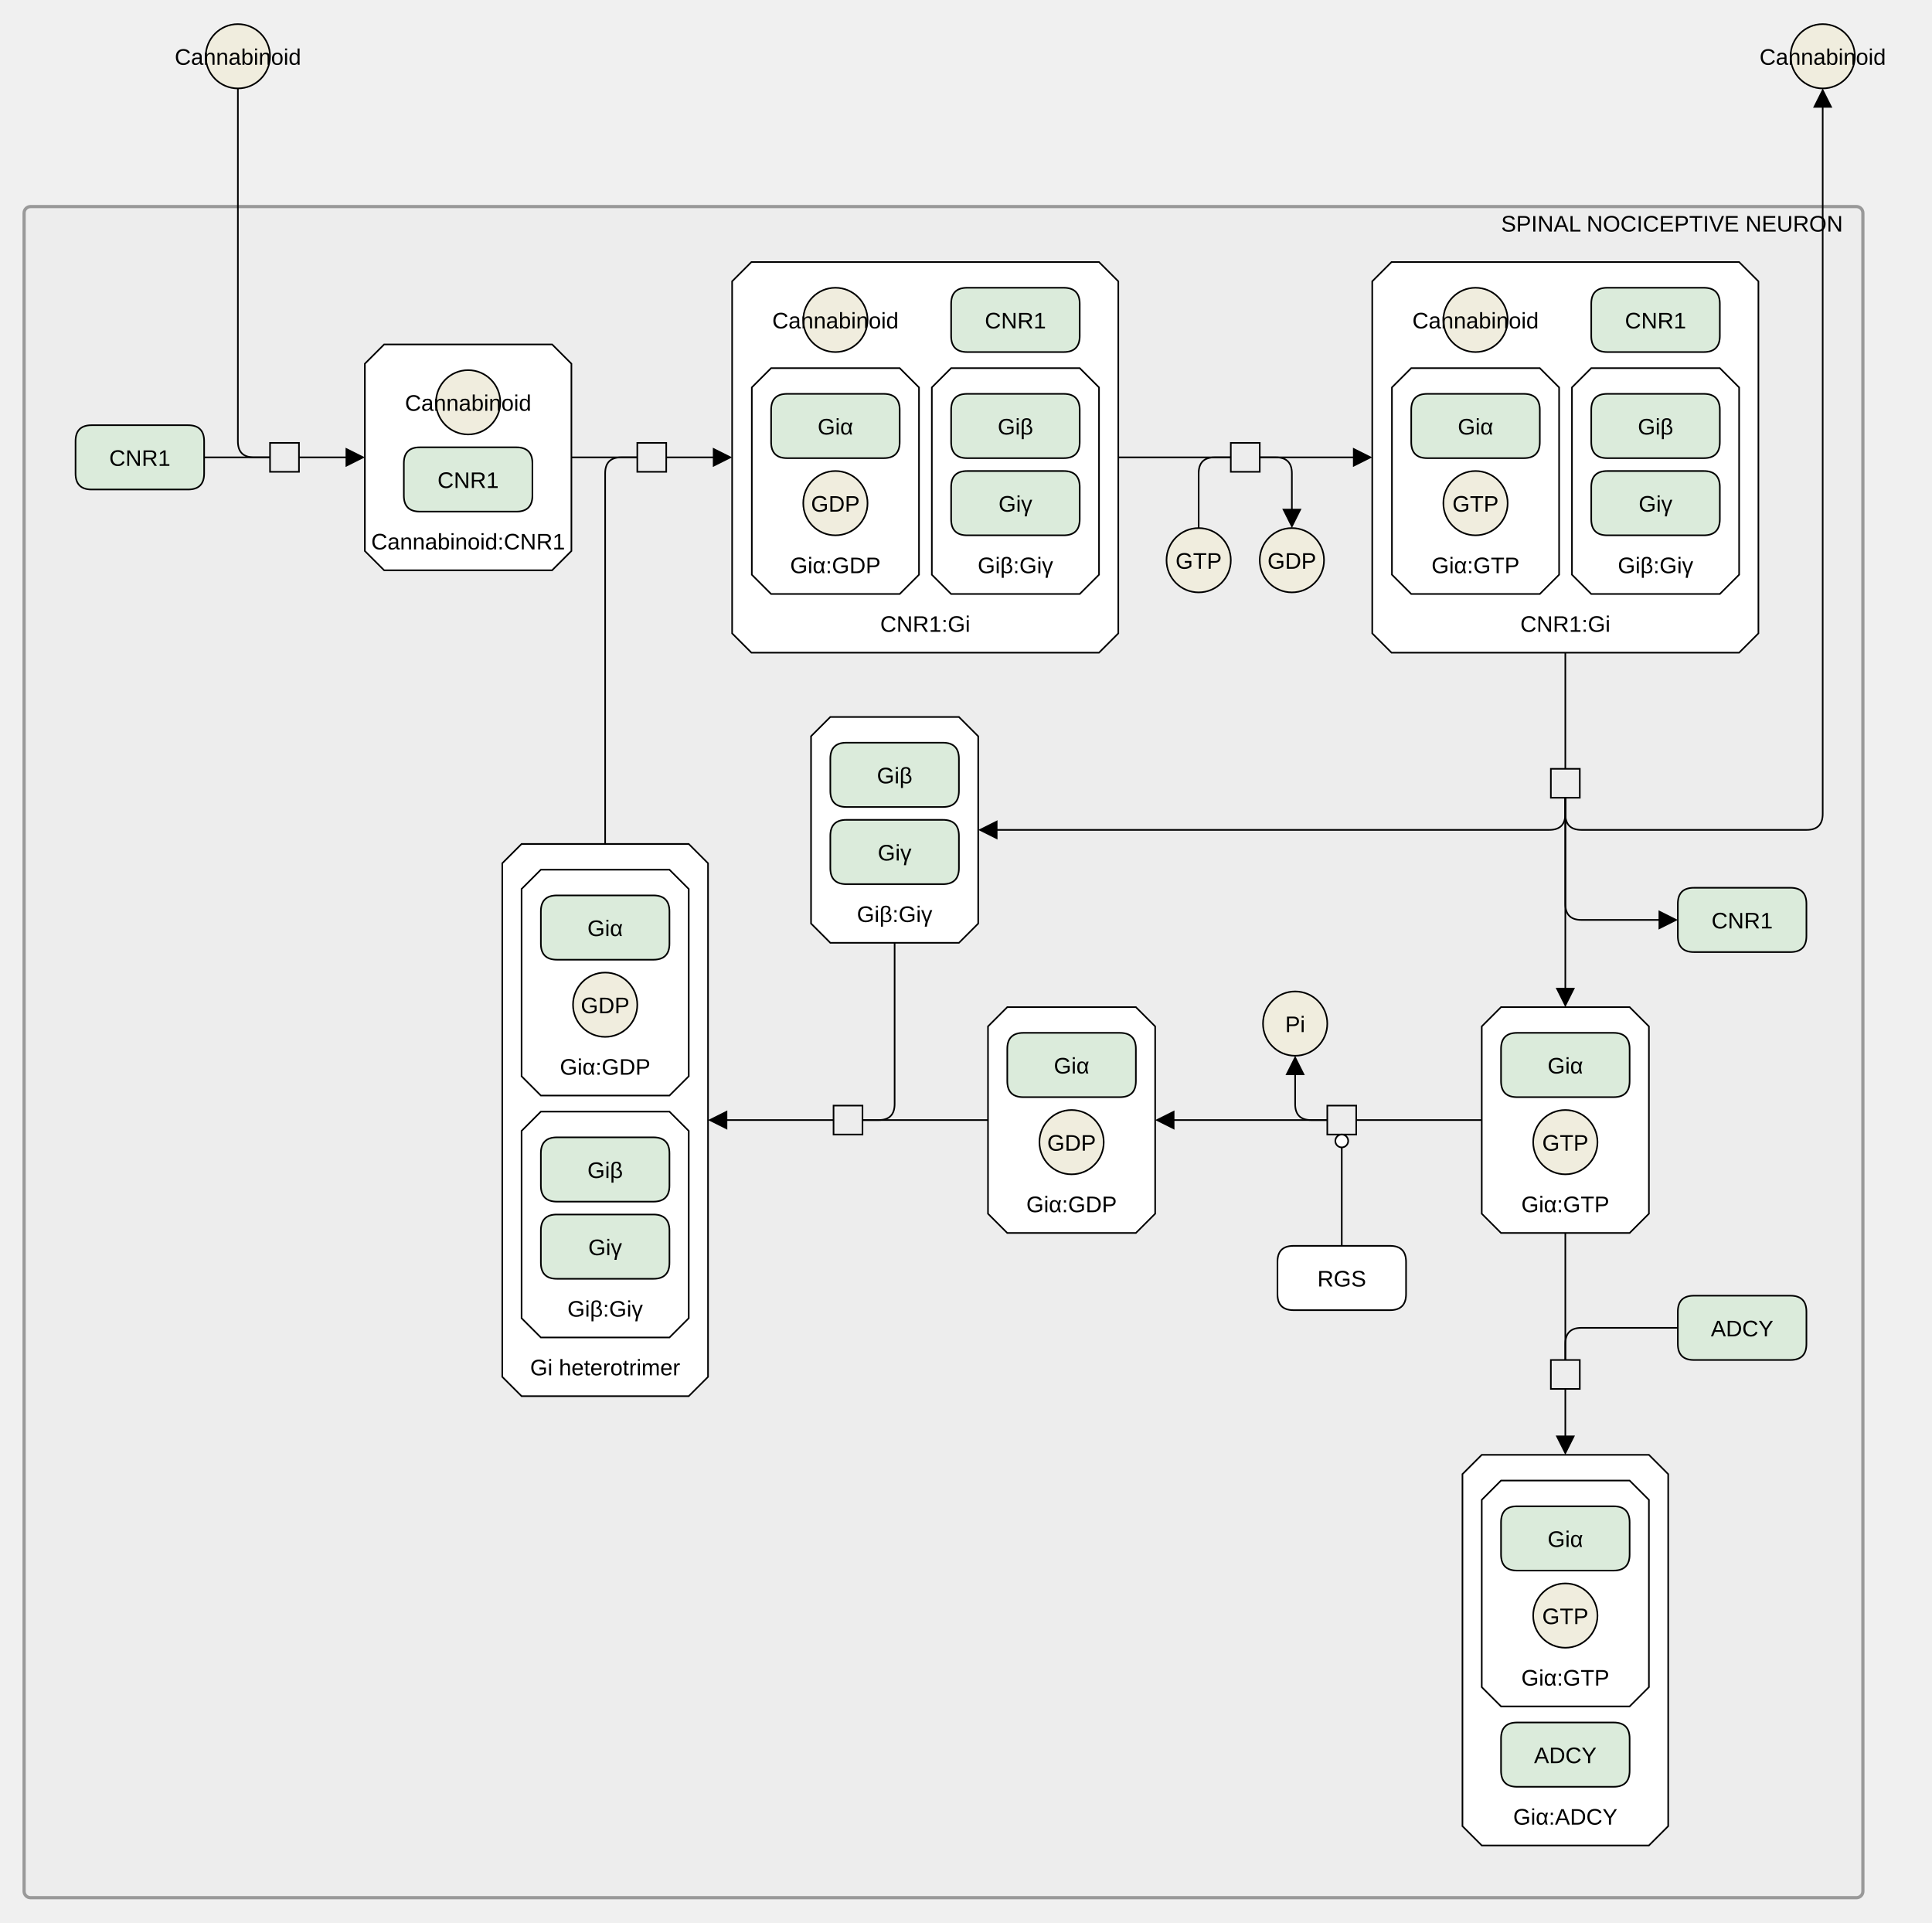
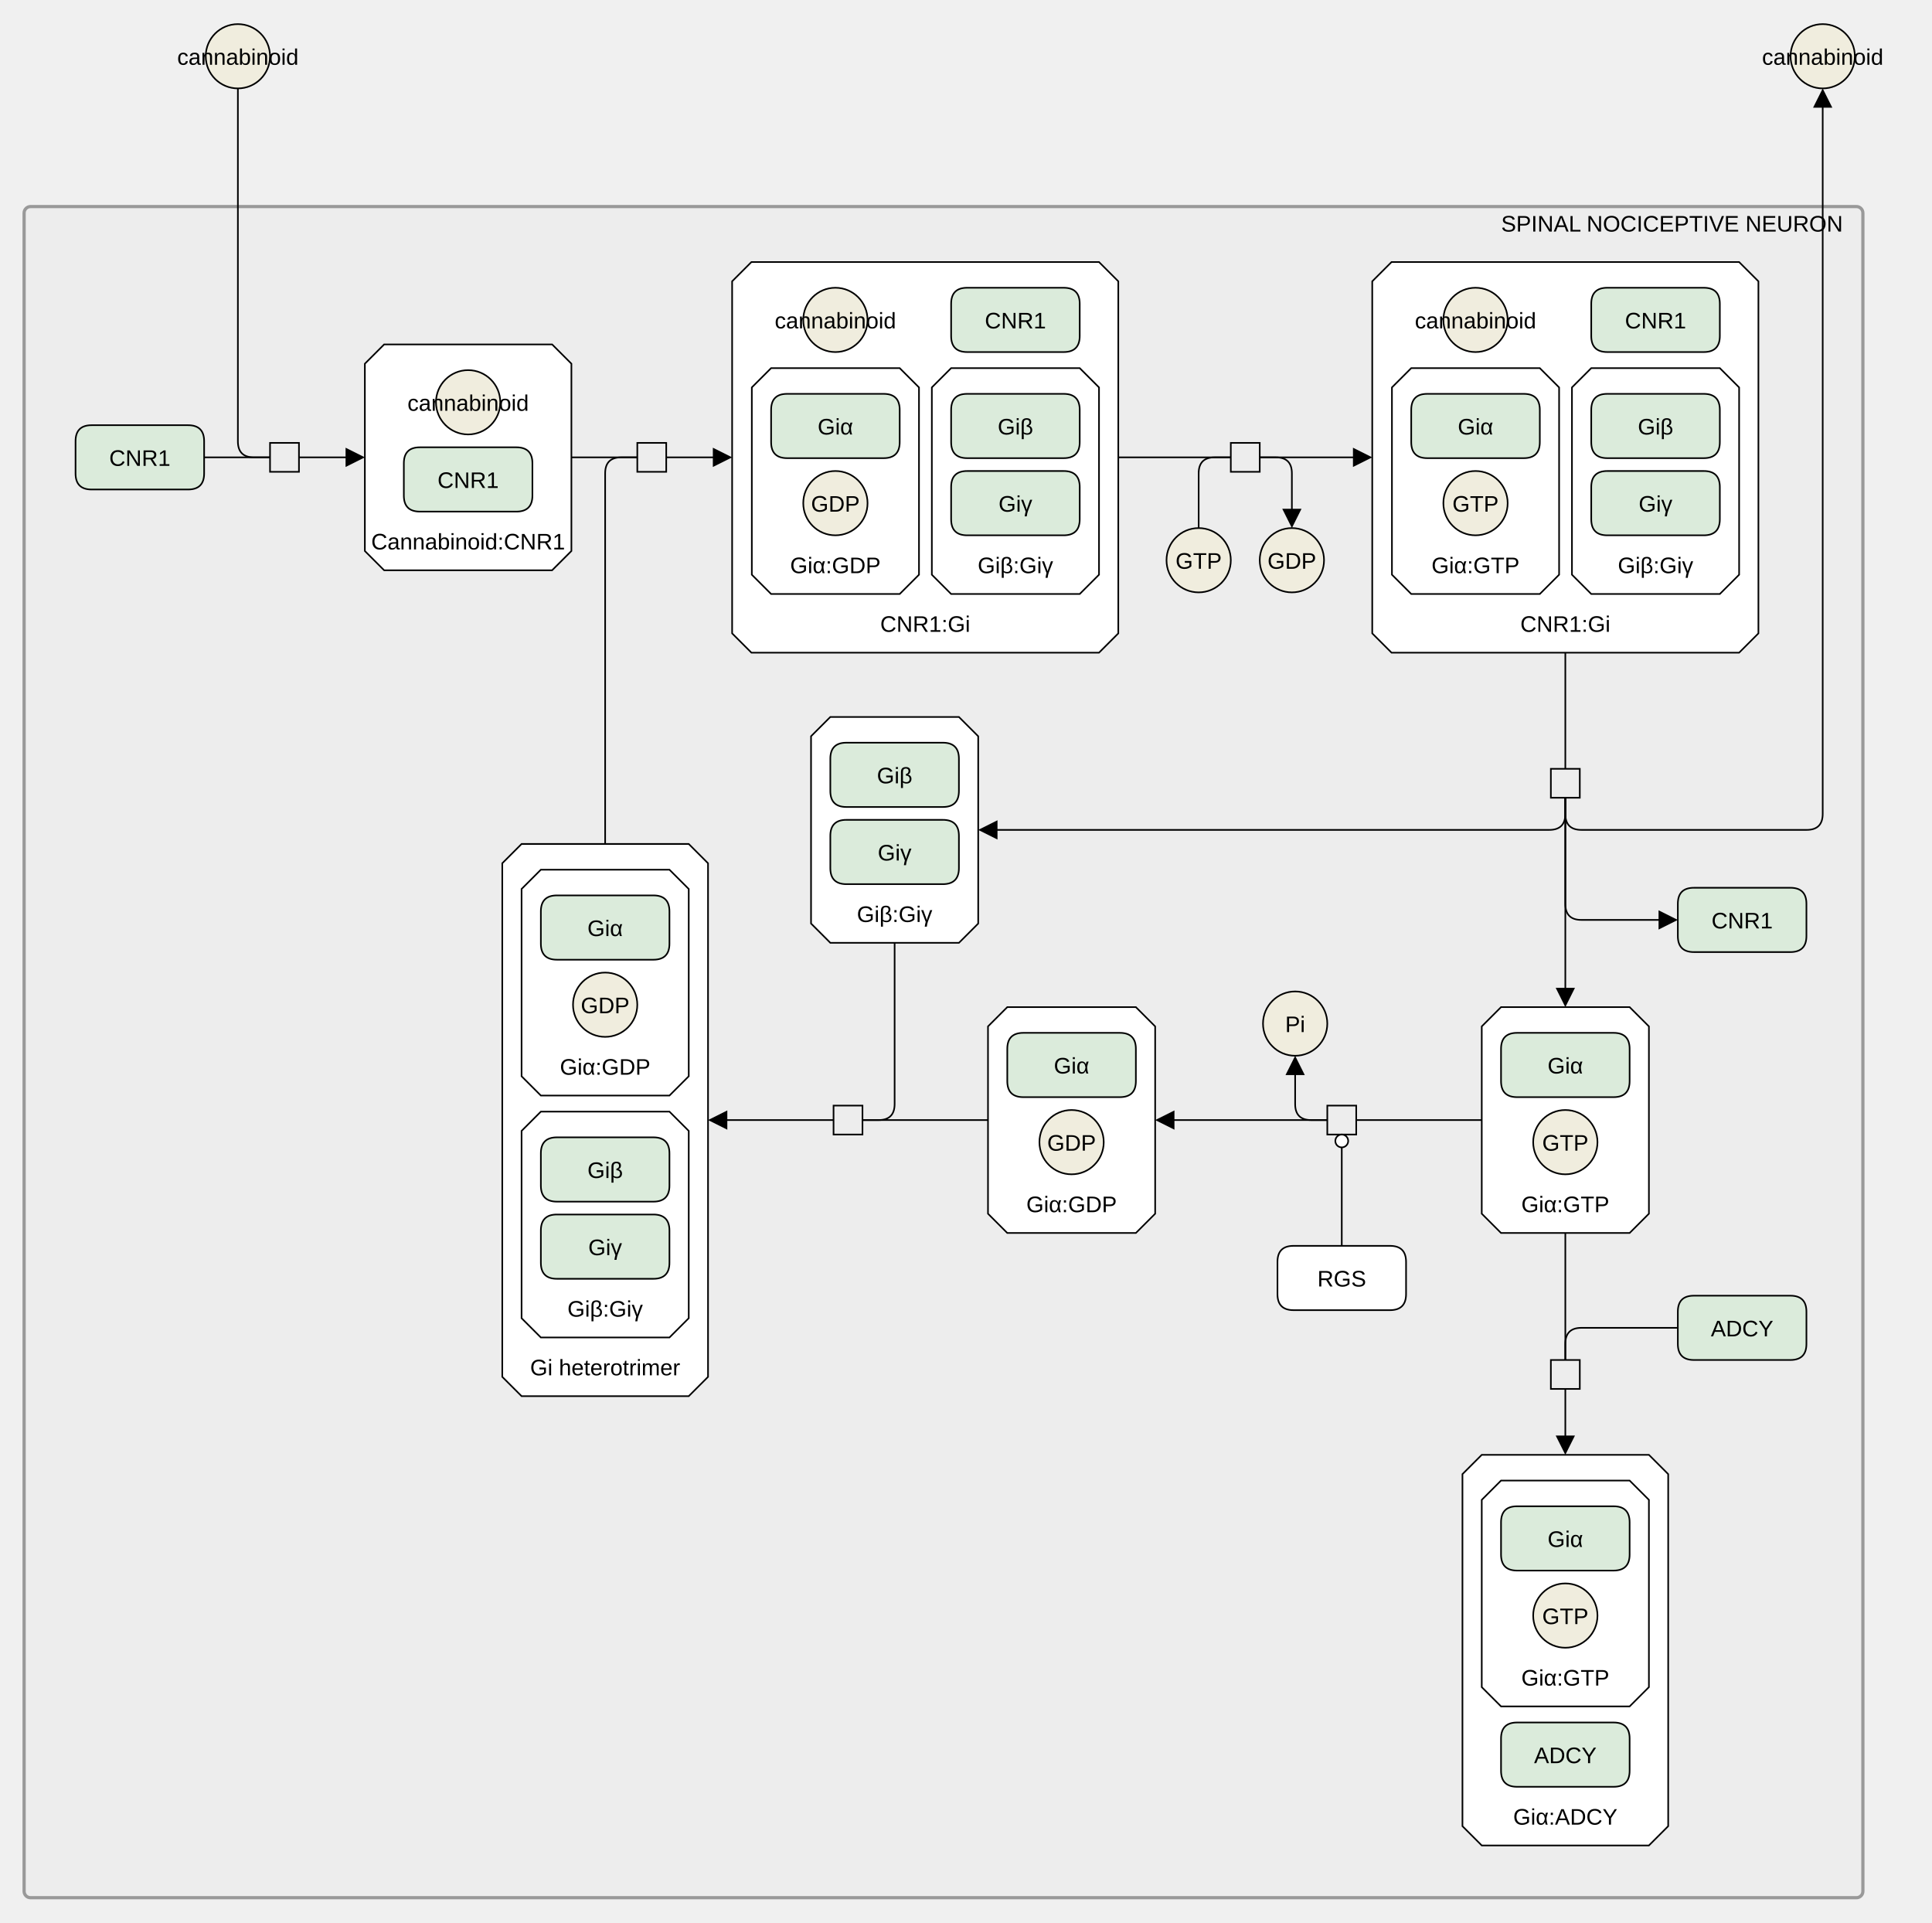
<svg xmlns="http://www.w3.org/2000/svg" width="1202" height="1196" viewBox="0 0 1202 1196" stroke-linecap="butt" stroke-miterlimit="10">
  <g transform="translate(-25,-25)">
    <path d="M40 157.5 C40 155.291 41.791 153.5 44 153.5 L1180 153.5 C1182.209 153.5 1184 155.291 1184 157.5 L1184 1201.5 C1184 1203.709 1182.209 1205.5 1180 1205.5 L44 1205.5 C41.791 1205.5 40 1203.709 40 1201.5 Z" fill="#999999" fill-opacity="0.031" stroke="none" />
    <path d="M40 157.5 C40 155.291 41.791 153.5 44 153.5 L1180 153.5 C1182.209 153.5 1184 155.291 1184 157.5 L1184 1201.5 C1184 1203.709 1182.209 1205.5 1180 1205.5 L44 1205.5 C41.791 1205.5 40 1203.709 40 1201.5 Z" fill="none" stroke="#999999" stroke-width="2" />
    <text x="1065.25" y="169.041" text-anchor="middle" font-family="'Dialog', Arial, Helvetica, sans-serif" font-size="14" fill="#000000" stroke="none" xml:space="preserve">SPINAL NOCICEPTIVE NEURON</text>
    <path d="M492.5 188 L708.75 188 L720.75 200 L720.75 419 L708.75 431 L492.5 431 L480.5 419 L480.5 200 Z" fill="#FFFFFF" stroke="none" />
    <path d="M492.5 188 L708.75 188 L720.75 200 L720.75 419 L708.75 431 L492.5 431 L480.5 419 L480.5 200 Z" fill="none" stroke="#000000" />
    <text x="600.625" y="418.041" text-anchor="middle" font-family="'Dialog', Arial, Helvetica, sans-serif" font-size="14" fill="#000000" stroke="none" xml:space="preserve">CNR1:Gi</text>
    <path d="M504.75 254 L584.75 254 L596.75 266 L596.75 382.5 L584.75 394.5 L504.75 394.5 L492.75 382.5 L492.75 266 Z" fill="#FFFFFF" stroke="none" />
    <path d="M504.75 254 L584.75 254 L596.75 266 L596.75 382.5 L584.75 394.5 L504.75 394.5 L492.75 382.5 L492.75 266 Z" fill="none" stroke="#000000" />
    <text x="544.75" y="381.541" text-anchor="middle" font-family="'Dialog', Arial, Helvetica, sans-serif" font-size="14" fill="#000000" stroke="none" xml:space="preserve">Giα:GDP</text>
    <path d="M504.75 280 Q504.75 270 514.75 270 L574.75 270 Q584.75 270 584.75 280 L584.75 300 Q584.75 310 574.75 310 L514.75 310 Q504.75 310 504.75 300 Z" fill="#DBEBDB" stroke="none" />
    <path d="M504.75 280 Q504.75 270 514.75 270 L574.75 270 Q584.75 270 584.75 280 L584.75 300 Q584.75 310 574.75 310 L514.75 310 Q504.75 310 504.75 300 Z" fill="none" stroke="#000000" />
    <text x="544.75" y="295.291" text-anchor="middle" font-family="'Dialog', Arial, Helvetica, sans-serif" font-size="14" fill="#000000" stroke="none" xml:space="preserve">Giα</text>
    <path d="M524.75 338 C524.75 326.954 533.704 318 544.75 318 L544.75 318 C555.796 318 564.75 326.954 564.75 338 L564.75 338 C564.75 349.046 555.796 358 544.75 358 L544.75 358 C533.704 358 524.75 349.046 524.75 338 Z" fill="#F0EDDE" stroke="none" />
    <path d="M524.75 338 C524.75 326.954 533.704 318 544.75 318 L544.75 318 C555.796 318 564.75 326.954 564.75 338 L564.75 338 C564.75 349.046 555.796 358 544.75 358 L544.75 358 C533.704 358 524.75 349.046 524.75 338 Z" fill="none" stroke="#000000" />
    <text x="544.75" y="343.291" text-anchor="middle" font-family="'Dialog', Arial, Helvetica, sans-serif" font-size="14" fill="#000000" stroke="none" xml:space="preserve">GDP</text>
    <path d="M616.75 254 L696.75 254 L708.75 266 L708.75 382.5 L696.75 394.5 L616.75 394.5 L604.75 382.5 L604.75 266 Z" fill="#FFFFFF" stroke="none" />
    <path d="M616.75 254 L696.75 254 L708.75 266 L708.75 382.5 L696.75 394.5 L616.75 394.5 L604.75 382.5 L604.75 266 Z" fill="none" stroke="#000000" />
    <text x="656.75" y="381.541" text-anchor="middle" font-family="'Dialog', Arial, Helvetica, sans-serif" font-size="14" fill="#000000" stroke="none" xml:space="preserve">Giβ:Giγ</text>
    <path d="M616.75 280 Q616.75 270 626.75 270 L686.75 270 Q696.75 270 696.75 280 L696.75 300 Q696.75 310 686.75 310 L626.75 310 Q616.75 310 616.75 300 Z" fill="#DBEBDB" stroke="none" />
    <path d="M616.75 280 Q616.75 270 626.75 270 L686.75 270 Q696.75 270 696.75 280 L696.75 300 Q696.75 310 686.75 310 L626.75 310 Q616.75 310 616.75 300 Z" fill="none" stroke="#000000" />
    <text x="656.75" y="295.291" text-anchor="middle" font-family="'Dialog', Arial, Helvetica, sans-serif" font-size="14" fill="#000000" stroke="none" xml:space="preserve">Giβ</text>
    <path d="M616.75 328 Q616.75 318 626.75 318 L686.75 318 Q696.75 318 696.75 328 L696.75 348 Q696.75 358 686.75 358 L626.75 358 Q616.75 358 616.75 348 Z" fill="#DBEBDB" stroke="none" />
    <path d="M616.75 328 Q616.75 318 626.75 318 L686.75 318 Q696.75 318 696.75 328 L696.75 348 Q696.75 358 686.75 358 L626.75 358 Q616.75 358 616.75 348 Z" fill="none" stroke="#000000" />
    <text x="656.75" y="343.291" text-anchor="middle" font-family="'Dialog', Arial, Helvetica, sans-serif" font-size="14" fill="#000000" stroke="none" xml:space="preserve">Giγ</text>
    <path d="M524.75 224 C524.75 212.954 533.704 204 544.75 204 L544.75 204 C555.796 204 564.75 212.954 564.75 224 L564.75 224 C564.75 235.046 555.796 244 544.75 244 L544.75 244 C533.704 244 524.75 235.046 524.75 224 Z" fill="#F0EDDE" stroke="none" />
    <path d="M524.75 224 C524.75 212.954 533.704 204 544.75 204 L544.75 204 C555.796 204 564.75 212.954 564.75 224 L564.75 224 C564.75 235.046 555.796 244 544.75 244 L544.75 244 C533.704 244 524.75 235.046 524.75 224 Z" fill="none" stroke="#000000" />
-     <text x="544.75" y="229.291" text-anchor="middle" font-family="'Dialog', Arial, Helvetica, sans-serif" font-size="14" fill="#000000" stroke="none" xml:space="preserve">Cannabinoid</text>
+     <text x="544.75" y="229.291" text-anchor="middle" font-family="'Dialog', Arial, Helvetica, sans-serif" font-size="14" fill="#000000" stroke="none" xml:space="preserve">cannabinoid</text>
    <path d="M616.75 214 Q616.75 204 626.75 204 L686.75 204 Q696.75 204 696.75 214 L696.75 234 Q696.75 244 686.75 244 L626.75 244 Q616.75 244 616.75 234 Z" fill="#DBEBDB" stroke="none" />
    <path d="M616.75 214 Q616.75 204 626.75 204 L686.75 204 Q696.75 204 696.75 214 L696.75 234 Q696.75 244 686.75 244 L626.75 244 Q616.75 244 616.75 234 Z" fill="none" stroke="#000000" />
    <text x="656.75" y="229.291" text-anchor="middle" font-family="'Dialog', Arial, Helvetica, sans-serif" font-size="14" fill="#000000" stroke="none" xml:space="preserve">CNR1</text>
    <path d="M264 239.25 L368.5 239.25 L380.5 251.25 L380.5 367.75 L368.5 379.75 L264 379.75 L252 367.75 L252 251.25 Z" fill="#FFFFFF" stroke="none" />
    <path d="M264 239.25 L368.5 239.25 L380.5 251.25 L380.5 367.75 L368.5 379.75 L264 379.75 L252 367.75 L252 251.25 Z" fill="none" stroke="#000000" />
    <text x="316.25" y="366.791" text-anchor="middle" font-family="'Dialog', Arial, Helvetica, sans-serif" font-size="14" fill="#000000" stroke="none" xml:space="preserve">Cannabinoid:CNR1</text>
    <path d="M296.25 275.25 C296.25 264.204 305.204 255.25 316.25 255.25 L316.25 255.25 C327.296 255.25 336.25 264.204 336.25 275.25 L336.25 275.25 C336.25 286.296 327.296 295.25 316.25 295.25 L316.25 295.25 C305.204 295.25 296.25 286.296 296.25 275.25 Z" fill="#F0EDDE" stroke="none" />
    <path d="M296.25 275.25 C296.25 264.204 305.204 255.25 316.25 255.25 L316.25 255.25 C327.296 255.25 336.25 264.204 336.25 275.25 L336.25 275.25 C336.25 286.296 327.296 295.25 316.25 295.25 L316.25 295.25 C305.204 295.25 296.25 286.296 296.25 275.25 Z" fill="none" stroke="#000000" />
-     <text x="316.25" y="280.541" text-anchor="middle" font-family="'Dialog', Arial, Helvetica, sans-serif" font-size="14" fill="#000000" stroke="none" xml:space="preserve">Cannabinoid</text>
+     <text x="316.25" y="280.541" text-anchor="middle" font-family="'Dialog', Arial, Helvetica, sans-serif" font-size="14" fill="#000000" stroke="none" xml:space="preserve">cannabinoid</text>
    <path d="M276.25 313.25 Q276.25 303.25 286.25 303.25 L346.25 303.25 Q356.25 303.25 356.25 313.25 L356.25 333.25 Q356.25 343.25 346.25 343.25 L286.25 343.25 Q276.25 343.25 276.25 333.25 Z" fill="#DBEBDB" stroke="none" />
    <path d="M276.25 313.25 Q276.25 303.25 286.25 303.25 L346.25 303.25 Q356.25 303.25 356.25 313.25 L356.25 333.25 Q356.25 343.25 346.25 343.25 L286.25 343.25 Q276.25 343.25 276.25 333.25 Z" fill="none" stroke="#000000" />
    <text x="316.25" y="328.541" text-anchor="middle" font-family="'Dialog', Arial, Helvetica, sans-serif" font-size="14" fill="#000000" stroke="none" xml:space="preserve">CNR1</text>
    <path d="M349.5 550 L453.5 550 L465.5 562 L465.5 881.5 L453.5 893.5 L349.5 893.5 L337.5 881.5 L337.5 562 Z" fill="#FFFFFF" stroke="none" />
    <path d="M349.5 550 L453.5 550 L465.5 562 L465.5 881.5 L453.5 893.5 L349.5 893.5 L337.5 881.5 L337.5 562 Z" fill="none" stroke="#000000" />
    <text x="401.5" y="880.541" text-anchor="middle" font-family="'Dialog', Arial, Helvetica, sans-serif" font-size="14" fill="#000000" stroke="none" xml:space="preserve">Gi heterotrimer</text>
    <path d="M361.5 566 L441.5 566 L453.5 578 L453.5 694.5 L441.5 706.5 L361.5 706.5 L349.5 694.5 L349.5 578 Z" fill="#FFFFFF" stroke="none" />
    <path d="M361.5 566 L441.5 566 L453.5 578 L453.5 694.5 L441.5 706.5 L361.5 706.5 L349.5 694.5 L349.5 578 Z" fill="none" stroke="#000000" />
    <text x="401.5" y="693.541" text-anchor="middle" font-family="'Dialog', Arial, Helvetica, sans-serif" font-size="14" fill="#000000" stroke="none" xml:space="preserve">Giα:GDP</text>
    <path d="M361.5 592 Q361.5 582 371.5 582 L431.5 582 Q441.5 582 441.5 592 L441.5 612 Q441.5 622 431.5 622 L371.5 622 Q361.5 622 361.5 612 Z" fill="#DBEBDB" stroke="none" />
    <path d="M361.5 592 Q361.5 582 371.5 582 L431.5 582 Q441.5 582 441.5 592 L441.5 612 Q441.5 622 431.5 622 L371.5 622 Q361.5 622 361.5 612 Z" fill="none" stroke="#000000" />
    <text x="401.5" y="607.291" text-anchor="middle" font-family="'Dialog', Arial, Helvetica, sans-serif" font-size="14" fill="#000000" stroke="none" xml:space="preserve">Giα</text>
    <path d="M381.5 650 C381.5 638.954 390.454 630 401.5 630 L401.5 630 C412.546 630 421.5 638.954 421.5 650 L421.5 650 C421.5 661.046 412.546 670 401.5 670 L401.5 670 C390.454 670 381.5 661.046 381.5 650 Z" fill="#F0EDDE" stroke="none" />
    <path d="M381.5 650 C381.5 638.954 390.454 630 401.5 630 L401.5 630 C412.546 630 421.5 638.954 421.5 650 L421.5 650 C421.5 661.046 412.546 670 401.5 670 L401.5 670 C390.454 670 381.5 661.046 381.5 650 Z" fill="none" stroke="#000000" />
    <text x="401.5" y="655.291" text-anchor="middle" font-family="'Dialog', Arial, Helvetica, sans-serif" font-size="14" fill="#000000" stroke="none" xml:space="preserve">GDP</text>
    <path d="M361.5 716.5 L441.5 716.5 L453.5 728.5 L453.5 845 L441.5 857 L361.5 857 L349.5 845 L349.5 728.5 Z" fill="#FFFFFF" stroke="none" />
    <path d="M361.5 716.5 L441.5 716.5 L453.5 728.5 L453.5 845 L441.5 857 L361.5 857 L349.5 845 L349.5 728.5 Z" fill="none" stroke="#000000" />
    <text x="401.5" y="844.041" text-anchor="middle" font-family="'Dialog', Arial, Helvetica, sans-serif" font-size="14" fill="#000000" stroke="none" xml:space="preserve">Giβ:Giγ</text>
    <path d="M361.5 742.5 Q361.5 732.5 371.5 732.5 L431.5 732.5 Q441.5 732.5 441.5 742.5 L441.5 762.5 Q441.5 772.5 431.5 772.5 L371.5 772.5 Q361.5 772.5 361.5 762.5 Z" fill="#DBEBDB" stroke="none" />
    <path d="M361.5 742.5 Q361.5 732.5 371.5 732.5 L431.5 732.5 Q441.5 732.5 441.5 742.5 L441.5 762.5 Q441.5 772.5 431.5 772.5 L371.5 772.5 Q361.5 772.5 361.5 762.5 Z" fill="none" stroke="#000000" />
    <text x="401.5" y="757.791" text-anchor="middle" font-family="'Dialog', Arial, Helvetica, sans-serif" font-size="14" fill="#000000" stroke="none" xml:space="preserve">Giβ</text>
    <path d="M361.5 790.5 Q361.5 780.5 371.5 780.5 L431.5 780.5 Q441.5 780.5 441.5 790.5 L441.5 810.5 Q441.5 820.5 431.5 820.5 L371.5 820.5 Q361.5 820.5 361.5 810.5 Z" fill="#DBEBDB" stroke="none" />
    <path d="M361.5 790.5 Q361.5 780.5 371.5 780.5 L431.5 780.5 Q441.5 780.5 441.5 790.5 L441.5 810.5 Q441.5 820.5 431.5 820.5 L371.5 820.5 Q361.5 820.5 361.5 810.5 Z" fill="none" stroke="#000000" />
    <text x="401.5" y="805.791" text-anchor="middle" font-family="'Dialog', Arial, Helvetica, sans-serif" font-size="14" fill="#000000" stroke="none" xml:space="preserve">Giγ</text>
    <path d="M890.75 188 L1107 188 L1119 200 L1119 419 L1107 431 L890.75 431 L878.75 419 L878.75 200 Z" fill="#FFFFFF" stroke="none" />
    <path d="M890.75 188 L1107 188 L1119 200 L1119 419 L1107 431 L890.75 431 L878.75 419 L878.75 200 Z" fill="none" stroke="#000000" />
    <text x="998.875" y="418.041" text-anchor="middle" font-family="'Dialog', Arial, Helvetica, sans-serif" font-size="14" fill="#000000" stroke="none" xml:space="preserve">CNR1:Gi</text>
    <path d="M1015 254 L1095 254 L1107 266 L1107 382.5 L1095 394.5 L1015 394.5 L1003 382.5 L1003 266 Z" fill="#FFFFFF" stroke="none" />
    <path d="M1015 254 L1095 254 L1107 266 L1107 382.5 L1095 394.5 L1015 394.5 L1003 382.5 L1003 266 Z" fill="none" stroke="#000000" />
    <text x="1055" y="381.541" text-anchor="middle" font-family="'Dialog', Arial, Helvetica, sans-serif" font-size="14" fill="#000000" stroke="none" xml:space="preserve">Giβ:Giγ</text>
    <path d="M1015 280 Q1015 270 1025 270 L1085 270 Q1095 270 1095 280 L1095 300 Q1095 310 1085 310 L1025 310 Q1015 310 1015 300 Z" fill="#DBEBDB" stroke="none" />
    <path d="M1015 280 Q1015 270 1025 270 L1085 270 Q1095 270 1095 280 L1095 300 Q1095 310 1085 310 L1025 310 Q1015 310 1015 300 Z" fill="none" stroke="#000000" />
    <text x="1055" y="295.291" text-anchor="middle" font-family="'Dialog', Arial, Helvetica, sans-serif" font-size="14" fill="#000000" stroke="none" xml:space="preserve">Giβ</text>
    <path d="M1015 328 Q1015 318 1025 318 L1085 318 Q1095 318 1095 328 L1095 348 Q1095 358 1085 358 L1025 358 Q1015 358 1015 348 Z" fill="#DBEBDB" stroke="none" />
    <path d="M1015 328 Q1015 318 1025 318 L1085 318 Q1095 318 1095 328 L1095 348 Q1095 358 1085 358 L1025 358 Q1015 358 1015 348 Z" fill="none" stroke="#000000" />
    <text x="1055" y="343.291" text-anchor="middle" font-family="'Dialog', Arial, Helvetica, sans-serif" font-size="14" fill="#000000" stroke="none" xml:space="preserve">Giγ</text>
    <path d="M903 254 L983 254 L995 266 L995 382.5 L983 394.5 L903 394.5 L891 382.5 L891 266 Z" fill="#FFFFFF" stroke="none" />
    <path d="M903 254 L983 254 L995 266 L995 382.5 L983 394.5 L903 394.5 L891 382.5 L891 266 Z" fill="none" stroke="#000000" />
    <text x="943" y="381.541" text-anchor="middle" font-family="'Dialog', Arial, Helvetica, sans-serif" font-size="14" fill="#000000" stroke="none" xml:space="preserve">Giα:GTP</text>
    <path d="M903 280 Q903 270 913 270 L973 270 Q983 270 983 280 L983 300 Q983 310 973 310 L913 310 Q903 310 903 300 Z" fill="#DBEBDB" stroke="none" />
    <path d="M903 280 Q903 270 913 270 L973 270 Q983 270 983 280 L983 300 Q983 310 973 310 L913 310 Q903 310 903 300 Z" fill="none" stroke="#000000" />
    <text x="943" y="295.291" text-anchor="middle" font-family="'Dialog', Arial, Helvetica, sans-serif" font-size="14" fill="#000000" stroke="none" xml:space="preserve">Giα</text>
    <path d="M923 338 C923 326.954 931.954 318 943 318 L943 318 C954.046 318 963 326.954 963 338 L963 338 C963 349.046 954.046 358 943 358 L943 358 C931.954 358 923 349.046 923 338 Z" fill="#F0EDDE" stroke="none" />
    <path d="M923 338 C923 326.954 931.954 318 943 318 L943 318 C954.046 318 963 326.954 963 338 L963 338 C963 349.046 954.046 358 943 358 L943 358 C931.954 358 923 349.046 923 338 Z" fill="none" stroke="#000000" />
    <text x="943" y="343.291" text-anchor="middle" font-family="'Dialog', Arial, Helvetica, sans-serif" font-size="14" fill="#000000" stroke="none" xml:space="preserve">GTP</text>
    <path d="M923 224 C923 212.954 931.954 204 943 204 L943 204 C954.046 204 963 212.954 963 224 L963 224 C963 235.046 954.046 244 943 244 L943 244 C931.954 244 923 235.046 923 224 Z" fill="#F0EDDE" stroke="none" />
    <path d="M923 224 C923 212.954 931.954 204 943 204 L943 204 C954.046 204 963 212.954 963 224 L963 224 C963 235.046 954.046 244 943 244 L943 244 C931.954 244 923 235.046 923 224 Z" fill="none" stroke="#000000" />
-     <text x="943" y="229.291" text-anchor="middle" font-family="'Dialog', Arial, Helvetica, sans-serif" font-size="14" fill="#000000" stroke="none" xml:space="preserve">Cannabinoid</text>
+     <text x="943" y="229.291" text-anchor="middle" font-family="'Dialog', Arial, Helvetica, sans-serif" font-size="14" fill="#000000" stroke="none" xml:space="preserve">cannabinoid</text>
    <path d="M1015 214 Q1015 204 1025 204 L1085 204 Q1095 204 1095 214 L1095 234 Q1095 244 1085 244 L1025 244 Q1015 244 1015 234 Z" fill="#DBEBDB" stroke="none" />
    <path d="M1015 214 Q1015 204 1025 204 L1085 204 Q1095 204 1095 214 L1095 234 Q1095 244 1085 244 L1025 244 Q1015 244 1015 234 Z" fill="none" stroke="#000000" />
    <text x="1055" y="229.291" text-anchor="middle" font-family="'Dialog', Arial, Helvetica, sans-serif" font-size="14" fill="#000000" stroke="none" xml:space="preserve">CNR1</text>
    <path d="M541.594 471 L621.594 471 L633.594 483 L633.594 599.5 L621.594 611.5 L541.594 611.5 L529.594 599.5 L529.594 483 Z" fill="#FFFFFF" stroke="none" />
    <path d="M541.594 471 L621.594 471 L633.594 483 L633.594 599.5 L621.594 611.5 L541.594 611.5 L529.594 599.5 L529.594 483 Z" fill="none" stroke="#000000" />
    <text x="581.594" y="598.541" text-anchor="middle" font-family="'Dialog', Arial, Helvetica, sans-serif" font-size="14" fill="#000000" stroke="none" xml:space="preserve">Giβ:Giγ</text>
    <path d="M541.594 545 Q541.594 535 551.594 535 L611.594 535 Q621.594 535 621.594 545 L621.594 565 Q621.594 575 611.594 575 L551.594 575 Q541.594 575 541.594 565 Z" fill="#DBEBDB" stroke="none" />
    <path d="M541.594 545 Q541.594 535 551.594 535 L611.594 535 Q621.594 535 621.594 545 L621.594 565 Q621.594 575 611.594 575 L551.594 575 Q541.594 575 541.594 565 Z" fill="none" stroke="#000000" />
    <text x="581.594" y="560.291" text-anchor="middle" font-family="'Dialog', Arial, Helvetica, sans-serif" font-size="14" fill="#000000" stroke="none" xml:space="preserve">Giγ</text>
    <path d="M541.594 497 Q541.594 487 551.594 487 L611.594 487 Q621.594 487 621.594 497 L621.594 517 Q621.594 527 611.594 527 L551.594 527 Q541.594 527 541.594 517 Z" fill="#DBEBDB" stroke="none" />
    <path d="M541.594 497 Q541.594 487 551.594 487 L611.594 487 Q621.594 487 621.594 497 L621.594 517 Q621.594 527 611.594 527 L551.594 527 Q541.594 527 541.594 517 Z" fill="none" stroke="#000000" />
    <text x="581.594" y="512.291" text-anchor="middle" font-family="'Dialog', Arial, Helvetica, sans-serif" font-size="14" fill="#000000" stroke="none" xml:space="preserve">Giβ</text>
    <path d="M946.875 930 L1050.875 930 L1062.875 942 L1062.875 1161 L1050.875 1173 L946.875 1173 L934.875 1161 L934.875 942 Z" fill="#FFFFFF" stroke="none" />
    <path d="M946.875 930 L1050.875 930 L1062.875 942 L1062.875 1161 L1050.875 1173 L946.875 1173 L934.875 1161 L934.875 942 Z" fill="none" stroke="#000000" />
    <text x="998.875" y="1160.041" text-anchor="middle" font-family="'Dialog', Arial, Helvetica, sans-serif" font-size="14" fill="#000000" stroke="none" xml:space="preserve">Giα:ADCY</text>
    <path d="M958.875 1106.5 Q958.875 1096.5 968.875 1096.5 L1028.875 1096.5 Q1038.875 1096.5 1038.875 1106.5 L1038.875 1126.5 Q1038.875 1136.5 1028.875 1136.5 L968.875 1136.5 Q958.875 1136.5 958.875 1126.5 Z" fill="#DBEBDB" stroke="none" />
    <path d="M958.875 1106.5 Q958.875 1096.5 968.875 1096.5 L1028.875 1096.5 Q1038.875 1096.5 1038.875 1106.5 L1038.875 1126.5 Q1038.875 1136.5 1028.875 1136.5 L968.875 1136.5 Q958.875 1136.5 958.875 1126.5 Z" fill="none" stroke="#000000" />
    <text x="998.875" y="1121.791" text-anchor="middle" font-family="'Dialog', Arial, Helvetica, sans-serif" font-size="14" fill="#000000" stroke="none" xml:space="preserve">ADCY</text>
    <path d="M958.875 946 L1038.875 946 L1050.875 958 L1050.875 1074.5 L1038.875 1086.5 L958.875 1086.5 L946.875 1074.5 L946.875 958 Z" fill="#FFFFFF" stroke="none" />
    <path d="M958.875 946 L1038.875 946 L1050.875 958 L1050.875 1074.5 L1038.875 1086.5 L958.875 1086.5 L946.875 1074.5 L946.875 958 Z" fill="none" stroke="#000000" />
    <text x="998.875" y="1073.541" text-anchor="middle" font-family="'Dialog', Arial, Helvetica, sans-serif" font-size="14" fill="#000000" stroke="none" xml:space="preserve">Giα:GTP</text>
    <path d="M958.875 972 Q958.875 962 968.875 962 L1028.875 962 Q1038.875 962 1038.875 972 L1038.875 992 Q1038.875 1002 1028.875 1002 L968.875 1002 Q958.875 1002 958.875 992 Z" fill="#DBEBDB" stroke="none" />
    <path d="M958.875 972 Q958.875 962 968.875 962 L1028.875 962 Q1038.875 962 1038.875 972 L1038.875 992 Q1038.875 1002 1028.875 1002 L968.875 1002 Q958.875 1002 958.875 992 Z" fill="none" stroke="#000000" />
    <text x="998.875" y="987.291" text-anchor="middle" font-family="'Dialog', Arial, Helvetica, sans-serif" font-size="14" fill="#000000" stroke="none" xml:space="preserve">Giα</text>
    <path d="M978.875 1030 C978.875 1018.954 987.829 1010 998.875 1010 L998.875 1010 C1009.921 1010 1018.875 1018.954 1018.875 1030 L1018.875 1030 C1018.875 1041.046 1009.921 1050 998.875 1050 L998.875 1050 C987.829 1050 978.875 1041.046 978.875 1030 Z" fill="#F0EDDE" stroke="none" />
    <path d="M978.875 1030 C978.875 1018.954 987.829 1010 998.875 1010 L998.875 1010 C1009.921 1010 1018.875 1018.954 1018.875 1030 L1018.875 1030 C1018.875 1041.046 1009.921 1050 998.875 1050 L998.875 1050 C987.829 1050 978.875 1041.046 978.875 1030 Z" fill="none" stroke="#000000" />
    <text x="998.875" y="1035.291" text-anchor="middle" font-family="'Dialog', Arial, Helvetica, sans-serif" font-size="14" fill="#000000" stroke="none" xml:space="preserve">GTP</text>
    <path d="M72 299.5 Q72 289.5 82 289.5 L142 289.5 Q152 289.5 152 299.5 L152 319.5 Q152 329.5 142 329.5 L82 329.5 Q72 329.5 72 319.5 Z" fill="#DBEBDB" stroke="none" />
    <path d="M72 299.5 Q72 289.5 82 289.5 L142 289.5 Q152 289.5 152 299.5 L152 319.5 Q152 329.5 142 329.5 L82 329.5 Q72 329.5 72 319.5 Z" fill="none" stroke="#000000" />
    <text x="112" y="314.791" text-anchor="middle" font-family="'Dialog', Arial, Helvetica, sans-serif" font-size="14" fill="#000000" stroke="none" xml:space="preserve">CNR1</text>
    <path d="M750.75 373.5 C750.75 362.454 759.704 353.5 770.75 353.5 L770.75 353.5 C781.796 353.5 790.75 362.454 790.75 373.5 L790.75 373.5 C790.75 384.546 781.796 393.5 770.75 393.5 L770.75 393.5 C759.704 393.5 750.75 384.546 750.75 373.5 Z" fill="#F0EDDE" stroke="none" />
    <path d="M750.75 373.5 C750.75 362.454 759.704 353.5 770.75 353.5 L770.75 353.5 C781.796 353.5 790.75 362.454 790.75 373.5 L790.75 373.5 C790.75 384.546 781.796 393.5 770.75 393.5 L770.75 393.5 C759.704 393.5 750.75 384.546 750.75 373.5 Z" fill="none" stroke="#000000" />
    <text x="770.75" y="378.791" text-anchor="middle" font-family="'Dialog', Arial, Helvetica, sans-serif" font-size="14" fill="#000000" stroke="none" xml:space="preserve">GTP</text>
    <path d="M810.781 661.75 C810.781 650.704 819.735 641.75 830.781 641.75 L830.781 641.75 C841.827 641.75 850.781 650.704 850.781 661.75 L850.781 661.75 C850.781 672.796 841.827 681.75 830.781 681.75 L830.781 681.75 C819.735 681.75 810.781 672.796 810.781 661.75 Z" fill="#F0EDDE" stroke="none" />
    <path d="M810.781 661.75 C810.781 650.704 819.735 641.75 830.781 641.75 L830.781 641.75 C841.827 641.75 850.781 650.704 850.781 661.75 L850.781 661.75 C850.781 672.796 841.827 681.75 830.781 681.75 L830.781 681.75 C819.735 681.75 810.781 672.796 810.781 661.75 Z" fill="none" stroke="#000000" />
    <text x="830.781" y="667.041" text-anchor="middle" font-family="'Dialog', Arial, Helvetica, sans-serif" font-size="14" fill="#000000" stroke="none" xml:space="preserve">Pi</text>
    <path d="M808.75 373.5 C808.75 362.454 817.704 353.5 828.75 353.5 L828.75 353.5 C839.796 353.5 848.75 362.454 848.75 373.5 L848.75 373.5 C848.75 384.546 839.796 393.5 828.75 393.5 L828.75 393.5 C817.704 393.5 808.75 384.546 808.75 373.5 Z" fill="#F0EDDE" stroke="none" />
    <path d="M808.75 373.5 C808.75 362.454 817.704 353.5 828.75 353.5 L828.75 353.5 C839.796 353.5 848.75 362.454 848.75 373.5 L848.75 373.5 C848.75 384.546 839.796 393.5 828.75 393.5 L828.75 393.5 C817.704 393.5 808.75 384.546 808.75 373.5 Z" fill="none" stroke="#000000" />
    <text x="828.75" y="378.791" text-anchor="middle" font-family="'Dialog', Arial, Helvetica, sans-serif" font-size="14" fill="#000000" stroke="none" xml:space="preserve">GDP</text>
    <path d="M651.688 651.5 L731.688 651.5 L743.688 663.5 L743.688 780 L731.688 792 L651.688 792 L639.688 780 L639.688 663.5 Z" fill="#FFFFFF" stroke="none" />
    <path d="M651.688 651.5 L731.688 651.5 L743.688 663.5 L743.688 780 L731.688 792 L651.688 792 L639.688 780 L639.688 663.5 Z" fill="none" stroke="#000000" />
    <text x="691.688" y="779.041" text-anchor="middle" font-family="'Dialog', Arial, Helvetica, sans-serif" font-size="14" fill="#000000" stroke="none" xml:space="preserve">Giα:GDP</text>
    <path d="M651.688 677.5 Q651.688 667.5 661.688 667.5 L721.688 667.5 Q731.688 667.5 731.688 677.5 L731.688 697.5 Q731.688 707.5 721.688 707.5 L661.688 707.5 Q651.688 707.5 651.688 697.5 Z" fill="#DBEBDB" stroke="none" />
    <path d="M651.688 677.5 Q651.688 667.5 661.688 667.5 L721.688 667.5 Q731.688 667.5 731.688 677.5 L731.688 697.5 Q731.688 707.5 721.688 707.5 L661.688 707.5 Q651.688 707.5 651.688 697.5 Z" fill="none" stroke="#000000" />
    <text x="691.688" y="692.791" text-anchor="middle" font-family="'Dialog', Arial, Helvetica, sans-serif" font-size="14" fill="#000000" stroke="none" xml:space="preserve">Giα</text>
    <path d="M671.688 735.5 C671.688 724.454 680.641 715.5 691.688 715.5 L691.688 715.5 C702.734 715.5 711.688 724.454 711.688 735.5 L711.688 735.5 C711.688 746.546 702.734 755.5 691.688 755.5 L691.688 755.5 C680.641 755.5 671.688 746.546 671.688 735.5 Z" fill="#F0EDDE" stroke="none" />
    <path d="M671.688 735.5 C671.688 724.454 680.641 715.5 691.688 715.5 L691.688 715.5 C702.734 715.5 711.688 724.454 711.688 735.5 L711.688 735.5 C711.688 746.546 702.734 755.5 691.688 755.5 L691.688 755.5 C680.641 755.5 671.688 746.546 671.688 735.5 Z" fill="none" stroke="#000000" />
    <text x="691.688" y="740.791" text-anchor="middle" font-family="'Dialog', Arial, Helvetica, sans-serif" font-size="14" fill="#000000" stroke="none" xml:space="preserve">GDP</text>
    <path d="M958.875 651.5 L1038.875 651.5 L1050.875 663.5 L1050.875 780 L1038.875 792 L958.875 792 L946.875 780 L946.875 663.5 Z" fill="#FFFFFF" stroke="none" />
    <path d="M958.875 651.5 L1038.875 651.5 L1050.875 663.5 L1050.875 780 L1038.875 792 L958.875 792 L946.875 780 L946.875 663.5 Z" fill="none" stroke="#000000" />
    <text x="998.875" y="779.041" text-anchor="middle" font-family="'Dialog', Arial, Helvetica, sans-serif" font-size="14" fill="#000000" stroke="none" xml:space="preserve">Giα:GTP</text>
    <path d="M958.875 677.5 Q958.875 667.5 968.875 667.5 L1028.875 667.5 Q1038.875 667.5 1038.875 677.5 L1038.875 697.5 Q1038.875 707.5 1028.875 707.5 L968.875 707.5 Q958.875 707.5 958.875 697.5 Z" fill="#DBEBDB" stroke="none" />
    <path d="M958.875 677.5 Q958.875 667.5 968.875 667.5 L1028.875 667.5 Q1038.875 667.5 1038.875 677.5 L1038.875 697.5 Q1038.875 707.5 1028.875 707.5 L968.875 707.5 Q958.875 707.5 958.875 697.5 Z" fill="none" stroke="#000000" />
    <text x="998.875" y="692.791" text-anchor="middle" font-family="'Dialog', Arial, Helvetica, sans-serif" font-size="14" fill="#000000" stroke="none" xml:space="preserve">Giα</text>
    <path d="M978.875 735.5 C978.875 724.454 987.829 715.5 998.875 715.5 L998.875 715.5 C1009.921 715.5 1018.875 724.454 1018.875 735.5 L1018.875 735.5 C1018.875 746.546 1009.921 755.5 998.875 755.5 L998.875 755.5 C987.829 755.5 978.875 746.546 978.875 735.5 Z" fill="#F0EDDE" stroke="none" />
    <path d="M978.875 735.5 C978.875 724.454 987.829 715.5 998.875 715.5 L998.875 715.5 C1009.921 715.5 1018.875 724.454 1018.875 735.5 L1018.875 735.5 C1018.875 746.546 1009.921 755.5 998.875 755.5 L998.875 755.5 C987.829 755.5 978.875 746.546 978.875 735.5 Z" fill="none" stroke="#000000" />
    <text x="998.875" y="740.791" text-anchor="middle" font-family="'Dialog', Arial, Helvetica, sans-serif" font-size="14" fill="#000000" stroke="none" xml:space="preserve">GTP</text>
    <path d="M819.781 810 Q819.781 800 829.781 800 L889.781 800 Q899.781 800 899.781 810 L899.781 830 Q899.781 840 889.781 840 L829.781 840 Q819.781 840 819.781 830 Z" fill="#FFFFFF" stroke="none" />
    <path d="M819.781 810 Q819.781 800 829.781 800 L889.781 800 Q899.781 800 899.781 810 L899.781 830 Q899.781 840 889.781 840 L829.781 840 Q819.781 840 819.781 830 Z" fill="none" stroke="#000000" />
    <text x="859.781" y="825.291" text-anchor="middle" font-family="'Dialog', Arial, Helvetica, sans-serif" font-size="14" fill="#000000" stroke="none" xml:space="preserve">RGS</text>
    <path d="M1068.875 841 Q1068.875 831 1078.875 831 L1138.875 831 Q1148.875 831 1148.875 841 L1148.875 861 Q1148.875 871 1138.875 871 L1078.875 871 Q1068.875 871 1068.875 861 Z" fill="#DBEBDB" stroke="none" />
    <path d="M1068.875 841 Q1068.875 831 1078.875 831 L1138.875 831 Q1148.875 831 1148.875 841 L1148.875 861 Q1148.875 871 1138.875 871 L1078.875 871 Q1068.875 871 1068.875 861 Z" fill="none" stroke="#000000" />
    <text x="1108.875" y="856.291" text-anchor="middle" font-family="'Dialog', Arial, Helvetica, sans-serif" font-size="14" fill="#000000" stroke="none" xml:space="preserve">ADCY</text>
    <path d="M1068.875 587.25 Q1068.875 577.25 1078.875 577.25 L1138.875 577.25 Q1148.875 577.25 1148.875 587.25 L1148.875 607.25 Q1148.875 617.25 1138.875 617.25 L1078.875 617.25 Q1068.875 617.25 1068.875 607.25 Z" fill="#DBEBDB" stroke="none" />
    <path d="M1068.875 587.25 Q1068.875 577.25 1078.875 577.25 L1138.875 577.25 Q1148.875 577.25 1148.875 587.25 L1148.875 607.25 Q1148.875 617.25 1138.875 617.25 L1078.875 617.25 Q1068.875 617.25 1068.875 607.25 Z" fill="none" stroke="#000000" />
    <text x="1108.875" y="602.541" text-anchor="middle" font-family="'Dialog', Arial, Helvetica, sans-serif" font-size="14" fill="#000000" stroke="none" xml:space="preserve">CNR1</text>
    <path d="M421.5 300.5 L439.5 300.5 L439.5 318.5 L421.5 318.5 Z" fill="none" stroke="#000000" />
    <path d="M790.75 300.5 L808.75 300.5 L808.75 318.5 L790.75 318.5 Z" fill="none" stroke="#000000" />
    <path d="M193 300.5 L211 300.5 L211 318.5 L193 318.5 Z" fill="none" stroke="#000000" />
    <path d="M989.875 503.25 L1007.875 503.25 L1007.875 521.25 L989.875 521.25 Z" fill="none" stroke="#000000" />
    <path d="M850.781 712.75 L868.781 712.75 L868.781 730.75 L850.781 730.75 Z" fill="none" stroke="#000000" />
    <path d="M543.594 712.75 L561.594 712.75 L561.594 730.75 L543.594 730.75 Z" fill="none" stroke="#000000" />
    <path d="M989.875 871 L1007.875 871 L1007.875 889 L989.875 889 Z" fill="none" stroke="#000000" />
    <path d="M153 60 C153 48.954 161.954 40 173 40 L173 40 C184.046 40 193 48.954 193 60 L193 60 C193 71.046 184.046 80 173 80 L173 80 C161.954 80 153 71.046 153 60 Z" fill="#F0EDDE" stroke="none" />
    <path d="M153 60 C153 48.954 161.954 40 173 40 L173 40 C184.046 40 193 48.954 193 60 L193 60 C193 71.046 184.046 80 173 80 L173 80 C161.954 80 153 71.046 153 60 Z" fill="none" stroke="#000000" />
-     <text x="173" y="65.291" text-anchor="middle" font-family="'Dialog', Arial, Helvetica, sans-serif" font-size="14" fill="#000000" stroke="none" xml:space="preserve">Cannabinoid</text>
+     <text x="173" y="65.291" text-anchor="middle" font-family="'Dialog', Arial, Helvetica, sans-serif" font-size="14" fill="#000000" stroke="none" xml:space="preserve">cannabinoid</text>
    <path d="M1139 60 C1139 48.954 1147.954 40 1159 40 L1159 40 C1170.046 40 1179 48.954 1179 60 L1179 60 C1179 71.046 1170.046 80 1159 80 L1159 80 C1147.954 80 1139 71.046 1139 60 Z" fill="#F0EDDE" stroke="none" />
    <path d="M1139 60 C1139 48.954 1147.954 40 1159 40 L1159 40 C1170.046 40 1179 48.954 1179 60 L1179 60 C1179 71.046 1170.046 80 1159 80 L1159 80 C1147.954 80 1139 71.046 1139 60 Z" fill="none" stroke="#000000" />
-     <text x="1159" y="65.291" text-anchor="middle" font-family="'Dialog', Arial, Helvetica, sans-serif" font-size="14" fill="#000000" stroke="none" xml:space="preserve">Cannabinoid</text>
+     <text x="1159" y="65.291" text-anchor="middle" font-family="'Dialog', Arial, Helvetica, sans-serif" font-size="14" fill="#000000" stroke="none" xml:space="preserve">cannabinoid</text>
    <path d="M380.5 309.5 L421.5 309.5" fill="none" stroke="#000000" />
    <path d="M439.5 309.5 L469.5 309.5" fill="none" stroke="#000000" />
    <path d="M480.5 309.5 L468.5 315.5 L468.5 303.5 Z" fill="#000000" stroke="none" />
    <path d="M401.5 550 L401.5 319.5 Q401.5 309.5 411.5 309.5 L421.5 309.5" fill="none" stroke="#000000" />
    <path d="M720.75 309.5 L790.75 309.5" fill="none" stroke="#000000" />
    <path d="M808.75 309.5 L867.75 309.5" fill="none" stroke="#000000" />
    <path d="M878.75 309.5 L866.75 315.5 L866.75 303.5 Z" fill="#000000" stroke="none" />
    <path d="M770.75 353.5 L770.75 319.5 Q770.75 309.5 780.75 309.5 L790.75 309.5" fill="none" stroke="#000000" />
    <path d="M808.75 309.5 L818.75 309.5 Q828.75 309.5 828.75 319.5 L828.75 342.5" fill="none" stroke="#000000" />
    <path d="M828.75 353.5 L822.75 341.5 L834.75 341.5 Z" fill="#000000" stroke="none" />
    <path d="M152 309.5 L193 309.5" fill="none" stroke="#000000" />
    <path d="M211 309.5 L241 309.5" fill="none" stroke="#000000" />
    <path d="M252 309.5 L240 315.5 L240 303.5 Z" fill="#000000" stroke="none" />
    <path d="M173 80 L173 299.5 Q173 309.5 183 309.5 L193 309.5" fill="none" stroke="#000000" />
    <path d="M998.875 431 L998.875 503.25" fill="none" stroke="#000000" />
    <path d="M998.875 521.25 L998.875 640.5" fill="none" stroke="#000000" />
    <path d="M998.875 651.5 L992.875 639.5 L1004.875 639.5 Z" fill="#000000" stroke="none" />
    <path d="M998.875 521.25 L998.875 531.25 Q998.875 541.25 1008.875 541.25 L1149 541.25 Q1159 541.25 1159 531.25 L1159 91" fill="none" stroke="#000000" />
    <path d="M1159 80 L1165 92 L1153 92 Z" fill="#000000" stroke="none" />
    <path d="M998.875 521.25 L998.875 531.25 Q998.875 541.25 988.875 541.25 L644.594 541.25" fill="none" stroke="#000000" />
    <path d="M633.594 541.25 L645.594 535.25 L645.594 547.25 Z" fill="#000000" stroke="none" />
    <path d="M998.875 521.25 L998.875 587.25 Q998.875 597.25 1008.875 597.25 L1057.875 597.25" fill="none" stroke="#000000" />
    <path d="M1068.875 597.25 L1056.875 603.25 L1056.875 591.25 Z" fill="#000000" stroke="none" />
    <path d="M946.875 721.75 L868.781 721.75" fill="none" stroke="#000000" />
    <path d="M850.781 721.75 L754.688 721.75" fill="none" stroke="#000000" />
    <path d="M743.688 721.75 L755.688 715.75 L755.688 727.75 Z" fill="#000000" stroke="none" />
    <path d="M850.781 721.75 L840.781 721.75 Q830.781 721.75 830.781 711.75 L830.781 692.75" fill="none" stroke="#000000" />
    <path d="M830.781 681.75 L836.781 693.75 L824.781 693.75 Z" fill="#000000" stroke="none" />
    <path d="M859.781 800 L859.781 738.75" fill="none" stroke="#000000" />
    <circle cx="859.781" cy="734.75" r="4" fill="white" stroke="#000000" />
    <path d="M639.688 721.75 L561.594 721.75" fill="none" stroke="#000000" />
    <path d="M543.594 721.75 L476.5 721.75" fill="none" stroke="#000000" />
    <path d="M465.5 721.75 L477.5 715.75 L477.5 727.75 Z" fill="#000000" stroke="none" />
    <path d="M581.594 611.5 L581.594 711.75 Q581.594 721.75 571.594 721.75 L561.594 721.75" fill="none" stroke="#000000" />
    <path d="M998.875 792 L998.875 871" fill="none" stroke="#000000" />
    <path d="M998.875 889 L998.875 919" fill="none" stroke="#000000" />
    <path d="M998.875 930 L992.875 918 L1004.875 918 Z" fill="#000000" stroke="none" />
    <path d="M1068.875 851 L1008.875 851 Q998.875 851 998.875 861 L998.875 871" fill="none" stroke="#000000" />
  </g>
</svg>
